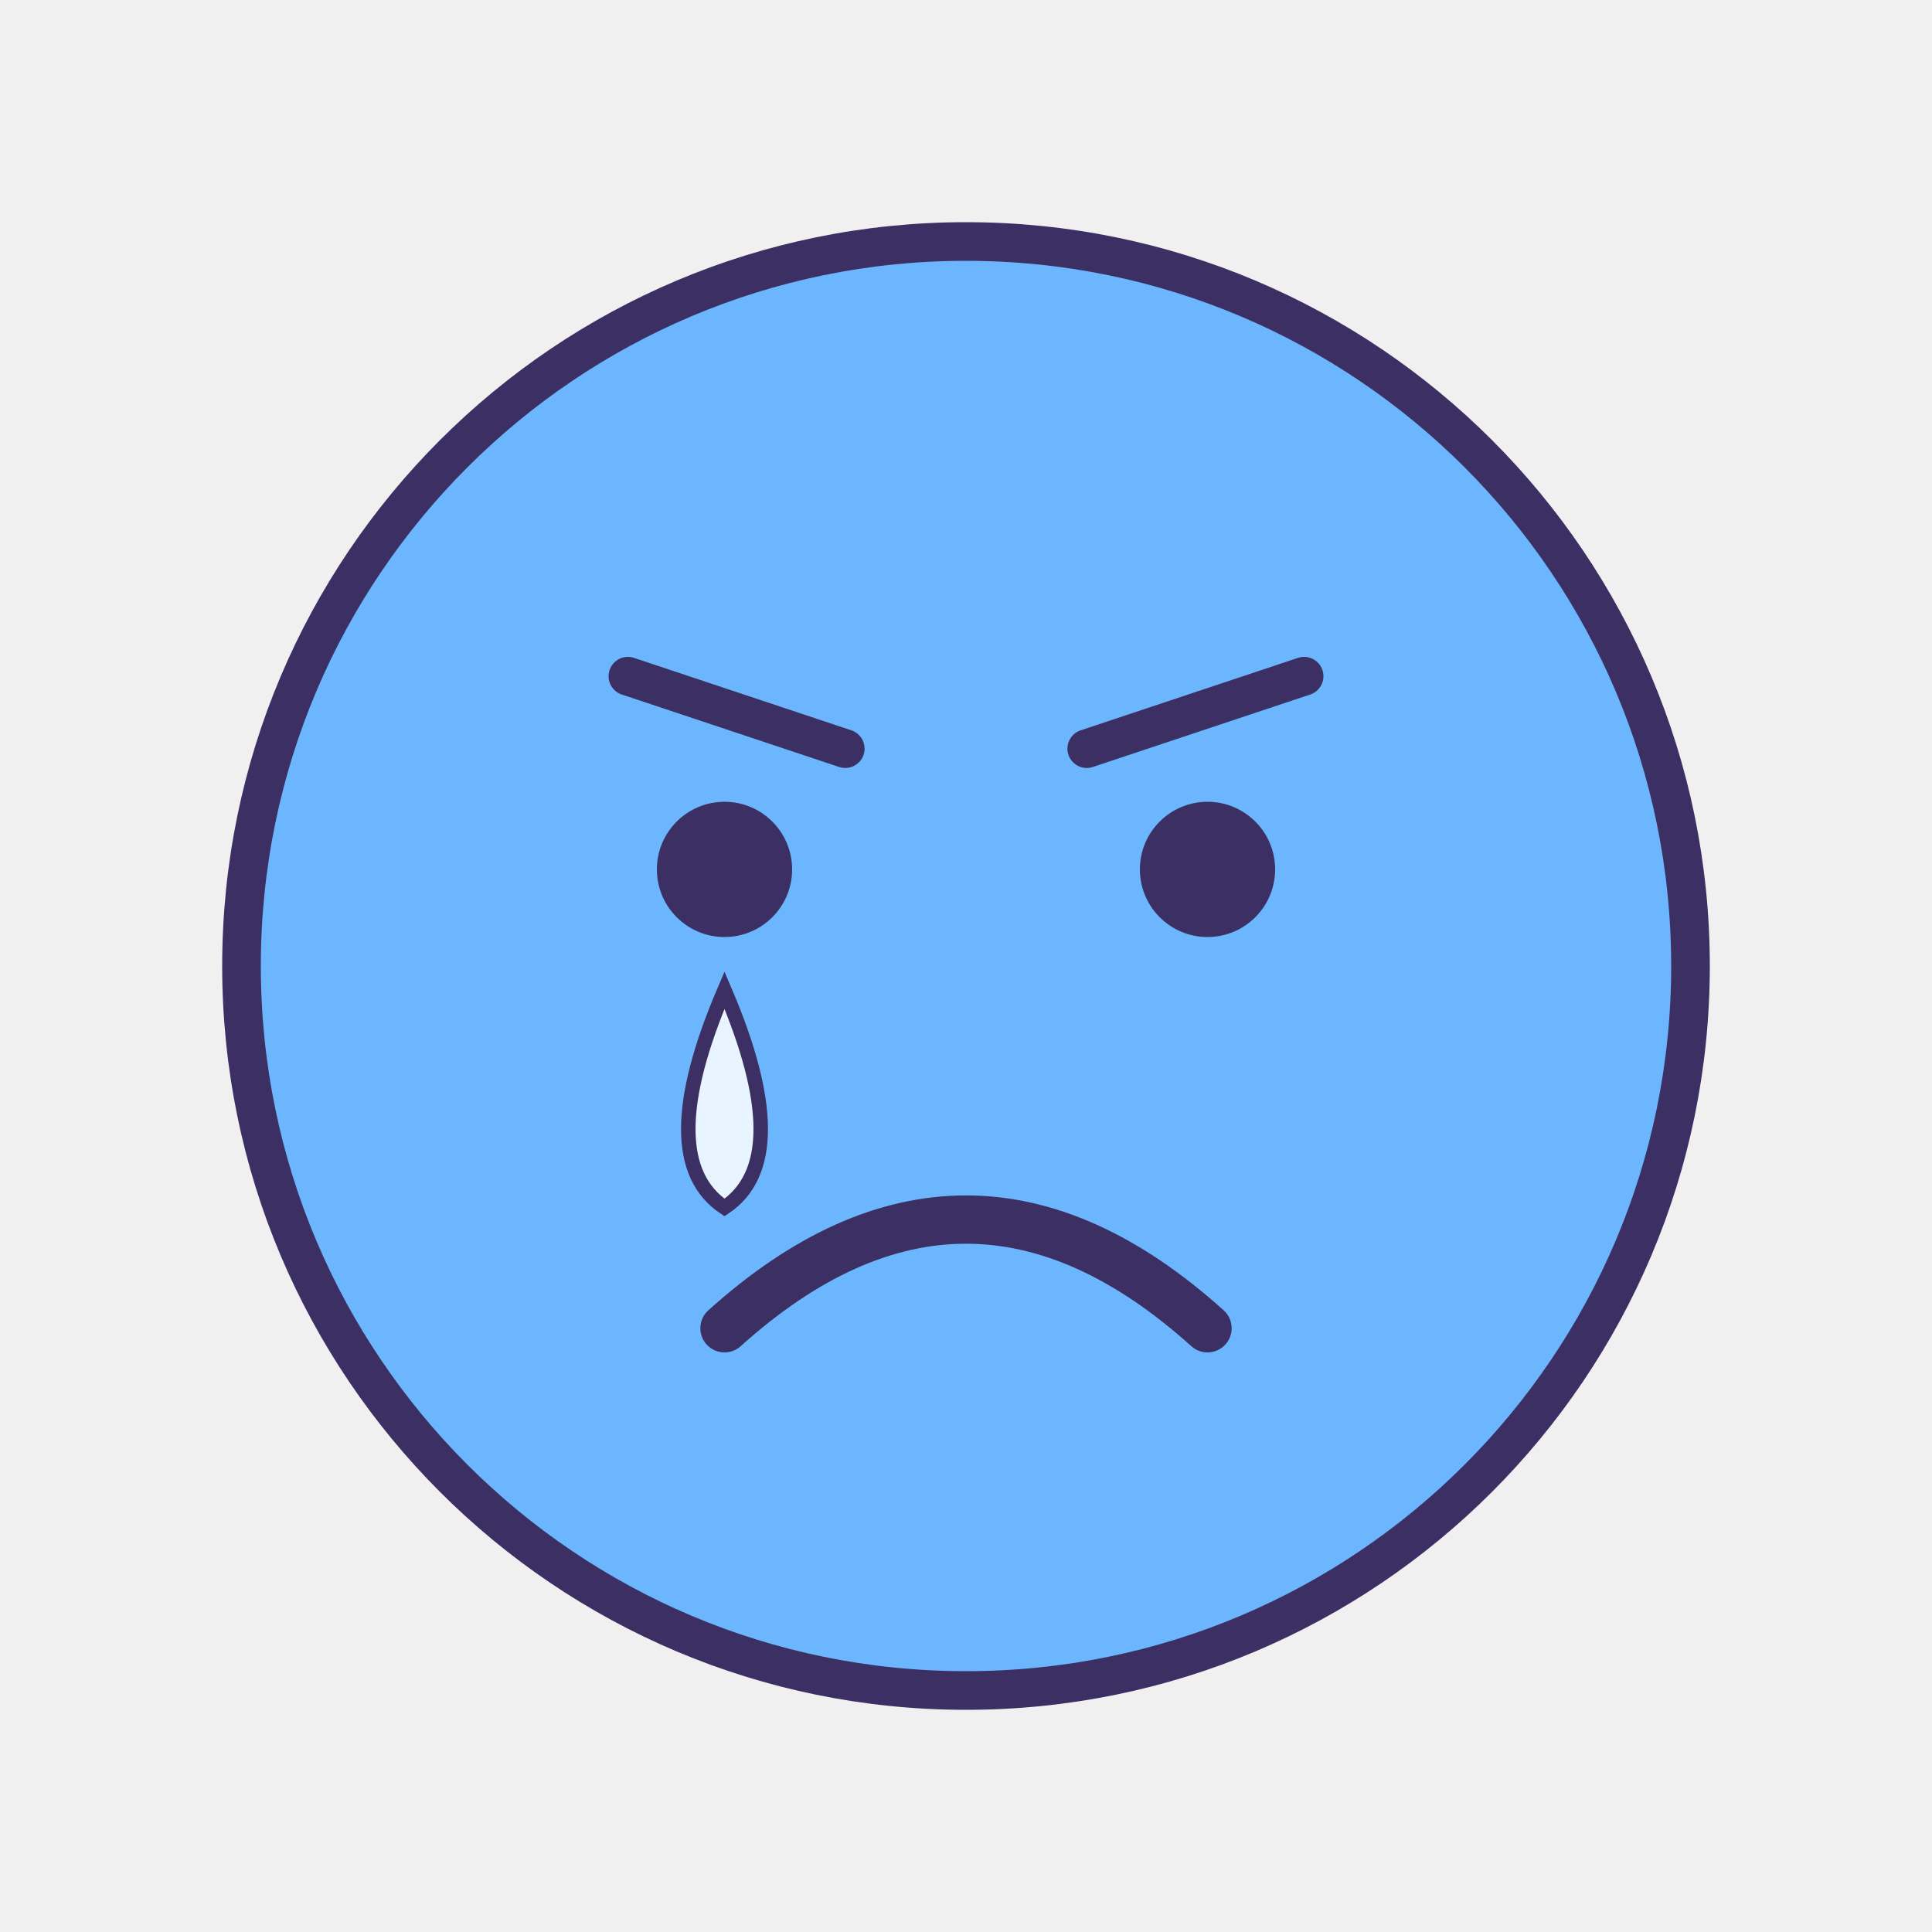
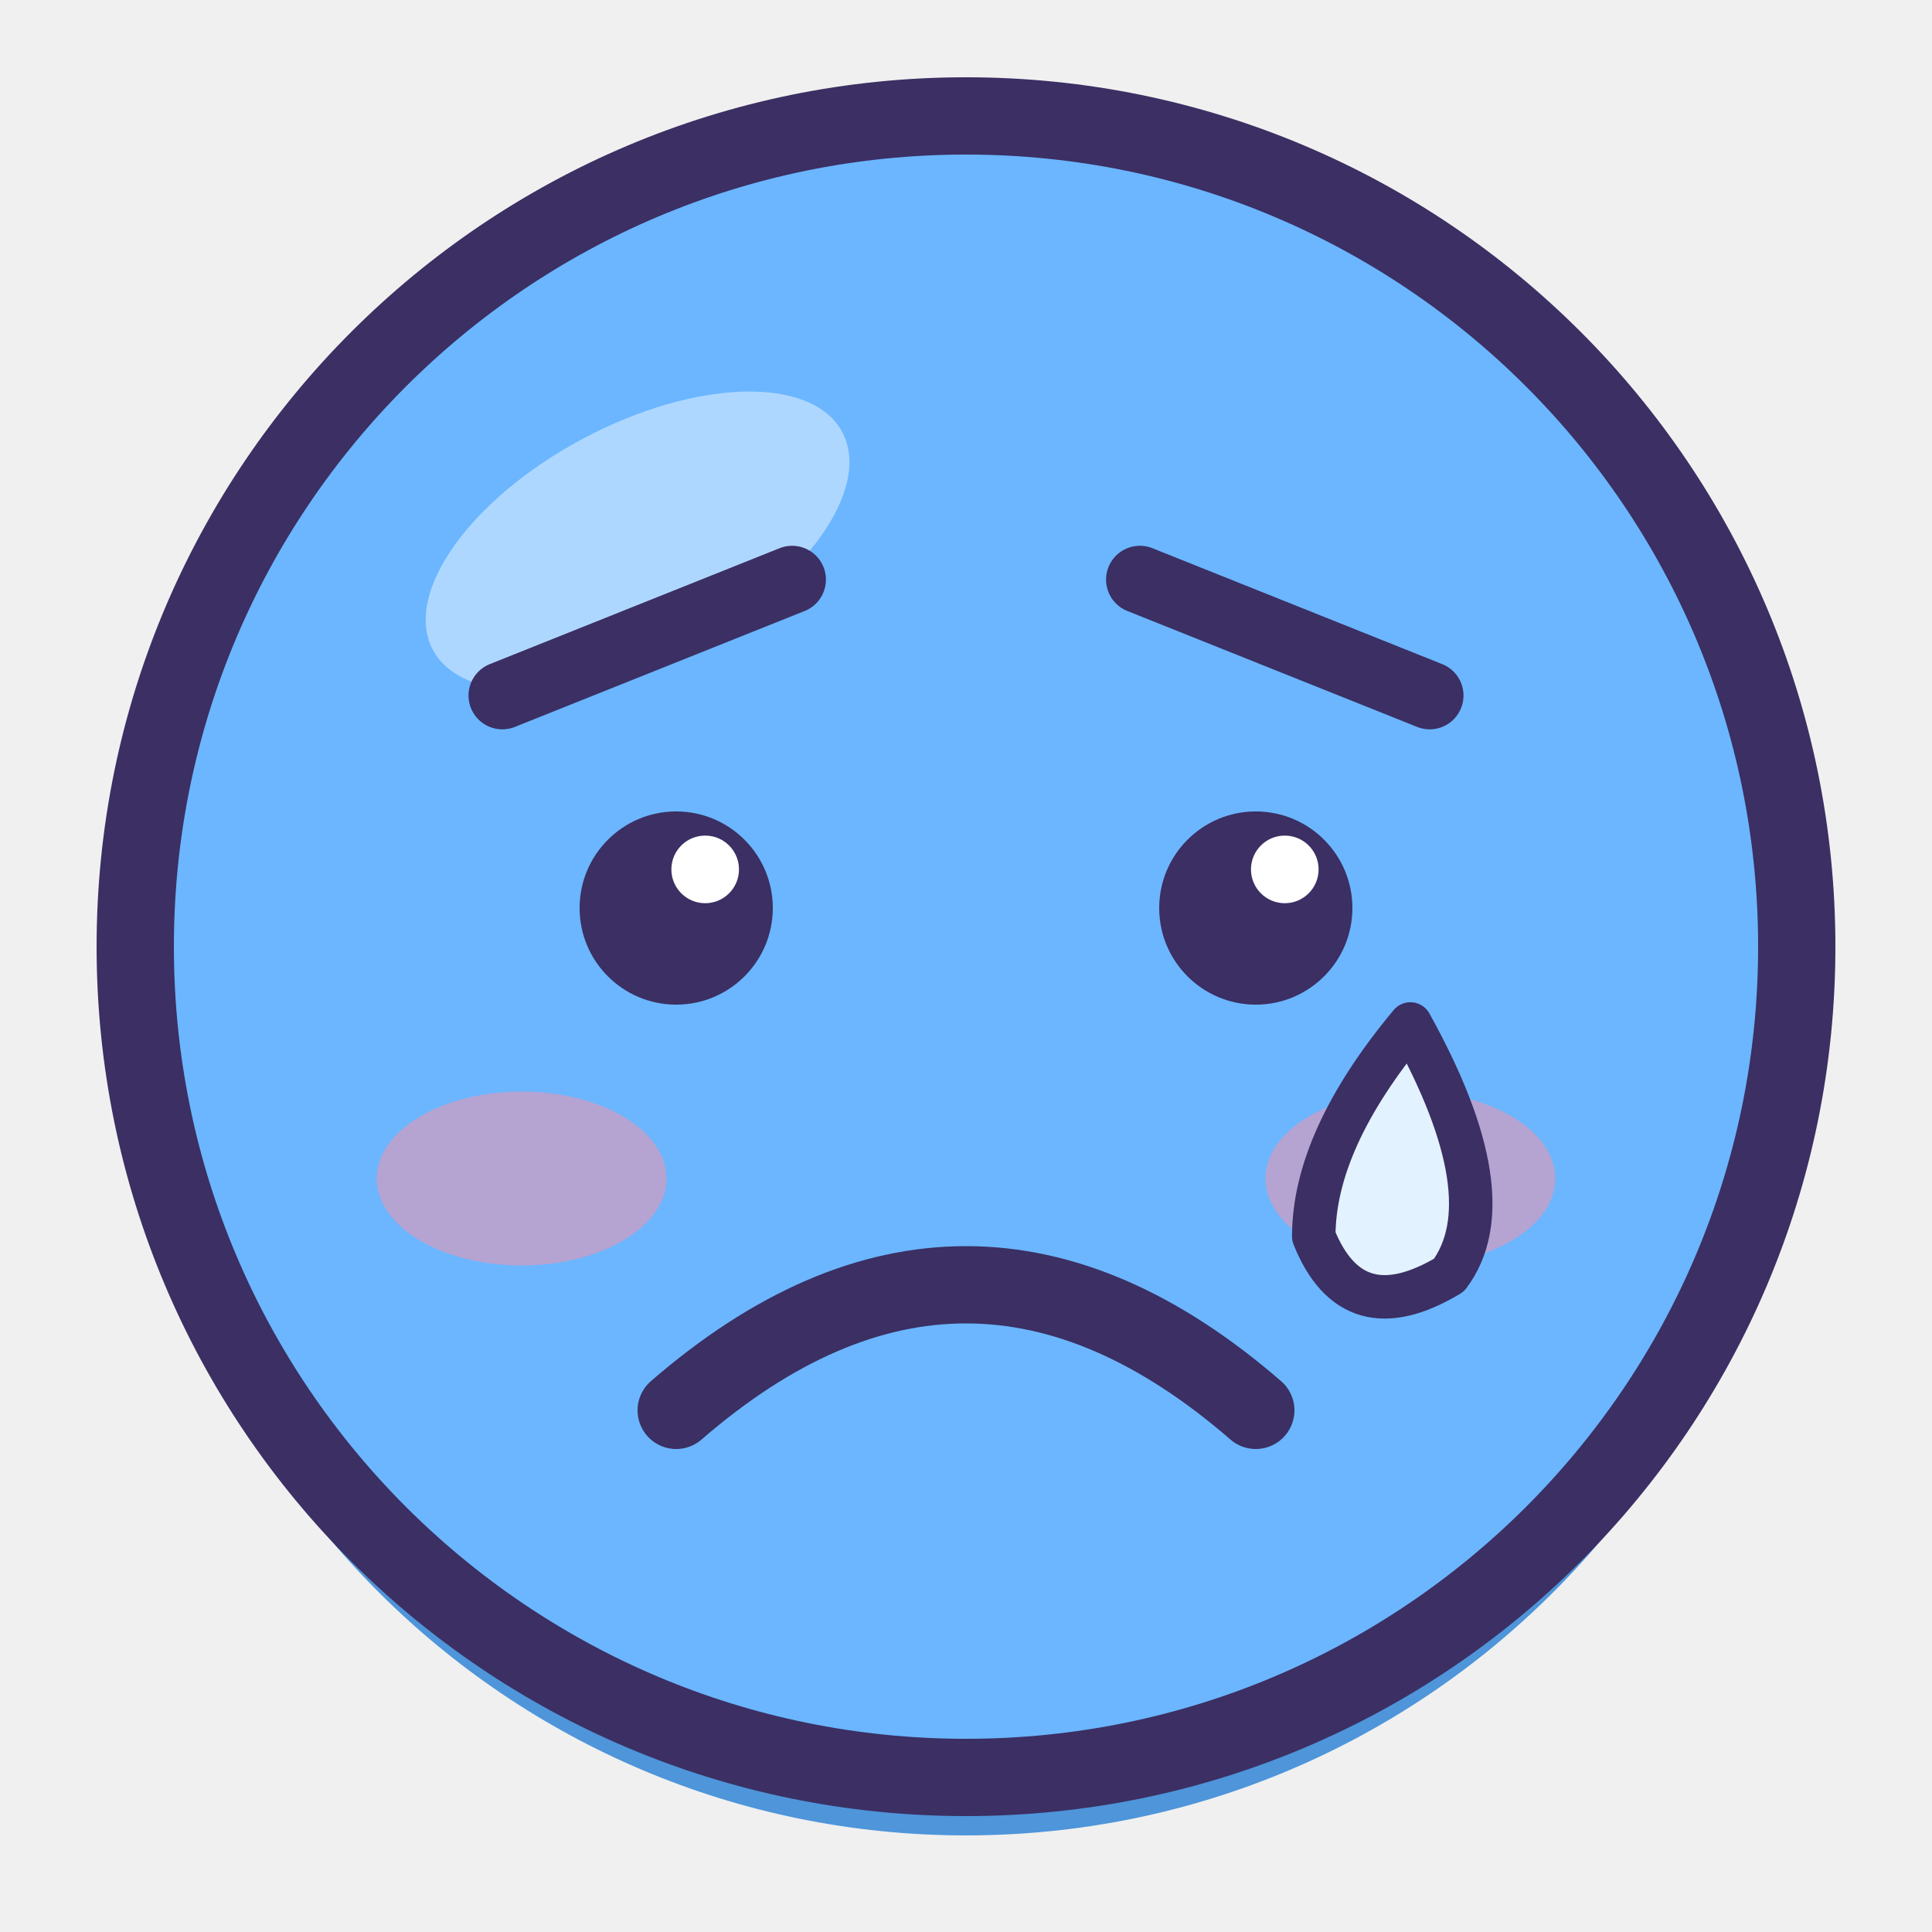
- <svg xmlns="http://www.w3.org/2000/svg" viewBox="0 0 400 400" width="400" height="400">
-   <circle cx="200" cy="200" r="150" fill="#6BB6FF" stroke="#3B2F63" stroke-width="8" />
-   <circle cx="150" cy="180" r="14" fill="#3B2F63" />
-   <circle cx="250" cy="180" r="14" fill="#3B2F63" />
-   <path d="M150 275 Q200 230 250 275" fill="none" stroke="#3B2F63" stroke-width="10" stroke-linecap="round" />
-   <path d="M150 205 Q135 240 150 250 Q165 240 150 205Z" fill="#E8F4FF" stroke="#3B2F63" stroke-width="3" />
-   <path d="M130 140 L175 155 M270 140 L225 155" stroke="#3B2F63" stroke-width="8" stroke-linecap="round" />
+ <svg xmlns="http://www.w3.org/2000/svg" viewBox="0 0 200 200">
+   <circle cx="100" cy="104" r="86" fill="#4E95DA" />
+   <circle cx="100" cy="98" r="86" fill="#6BB6FF" stroke="#3B2F63" stroke-width="8" />
+   <ellipse cx="66" cy="56" rx="24" ry="12" fill="#fff" opacity=".45" transform="rotate(-28 66 56)" />
+   <ellipse cx="54" cy="122" rx="15" ry="9" fill="#FF8FA3" opacity=".5" />
+   <ellipse cx="146" cy="122" rx="15" ry="9" fill="#FF8FA3" opacity=".5" />
+   <path d="M52 72 L82 60" fill="none" stroke="#3B2F63" stroke-width="7" stroke-linecap="round" stroke-linejoin="round" />
+   <path d="M148 72 L118 60" fill="none" stroke="#3B2F63" stroke-width="7" stroke-linecap="round" stroke-linejoin="round" />
+   <circle cx="70" cy="94" r="10" fill="#3B2F63" />
+   <circle cx="73" cy="90" r="3.5" fill="#fff" />
+   <circle cx="130" cy="94" r="10" fill="#3B2F63" />
+   <circle cx="133" cy="90" r="3.5" fill="#fff" />
+   <path d="M70 146 Q100 120 130 146" fill="none" stroke="#3B2F63" stroke-width="8" stroke-linecap="round" stroke-linejoin="round" />
+   <path d="M146 106 Q156 124 150 132 Q140 138 136 128 Q136 118 146 106Z" fill="#E3F2FF" stroke="#3B2F63" stroke-width="4.5" stroke-linejoin="round" />
</svg>
